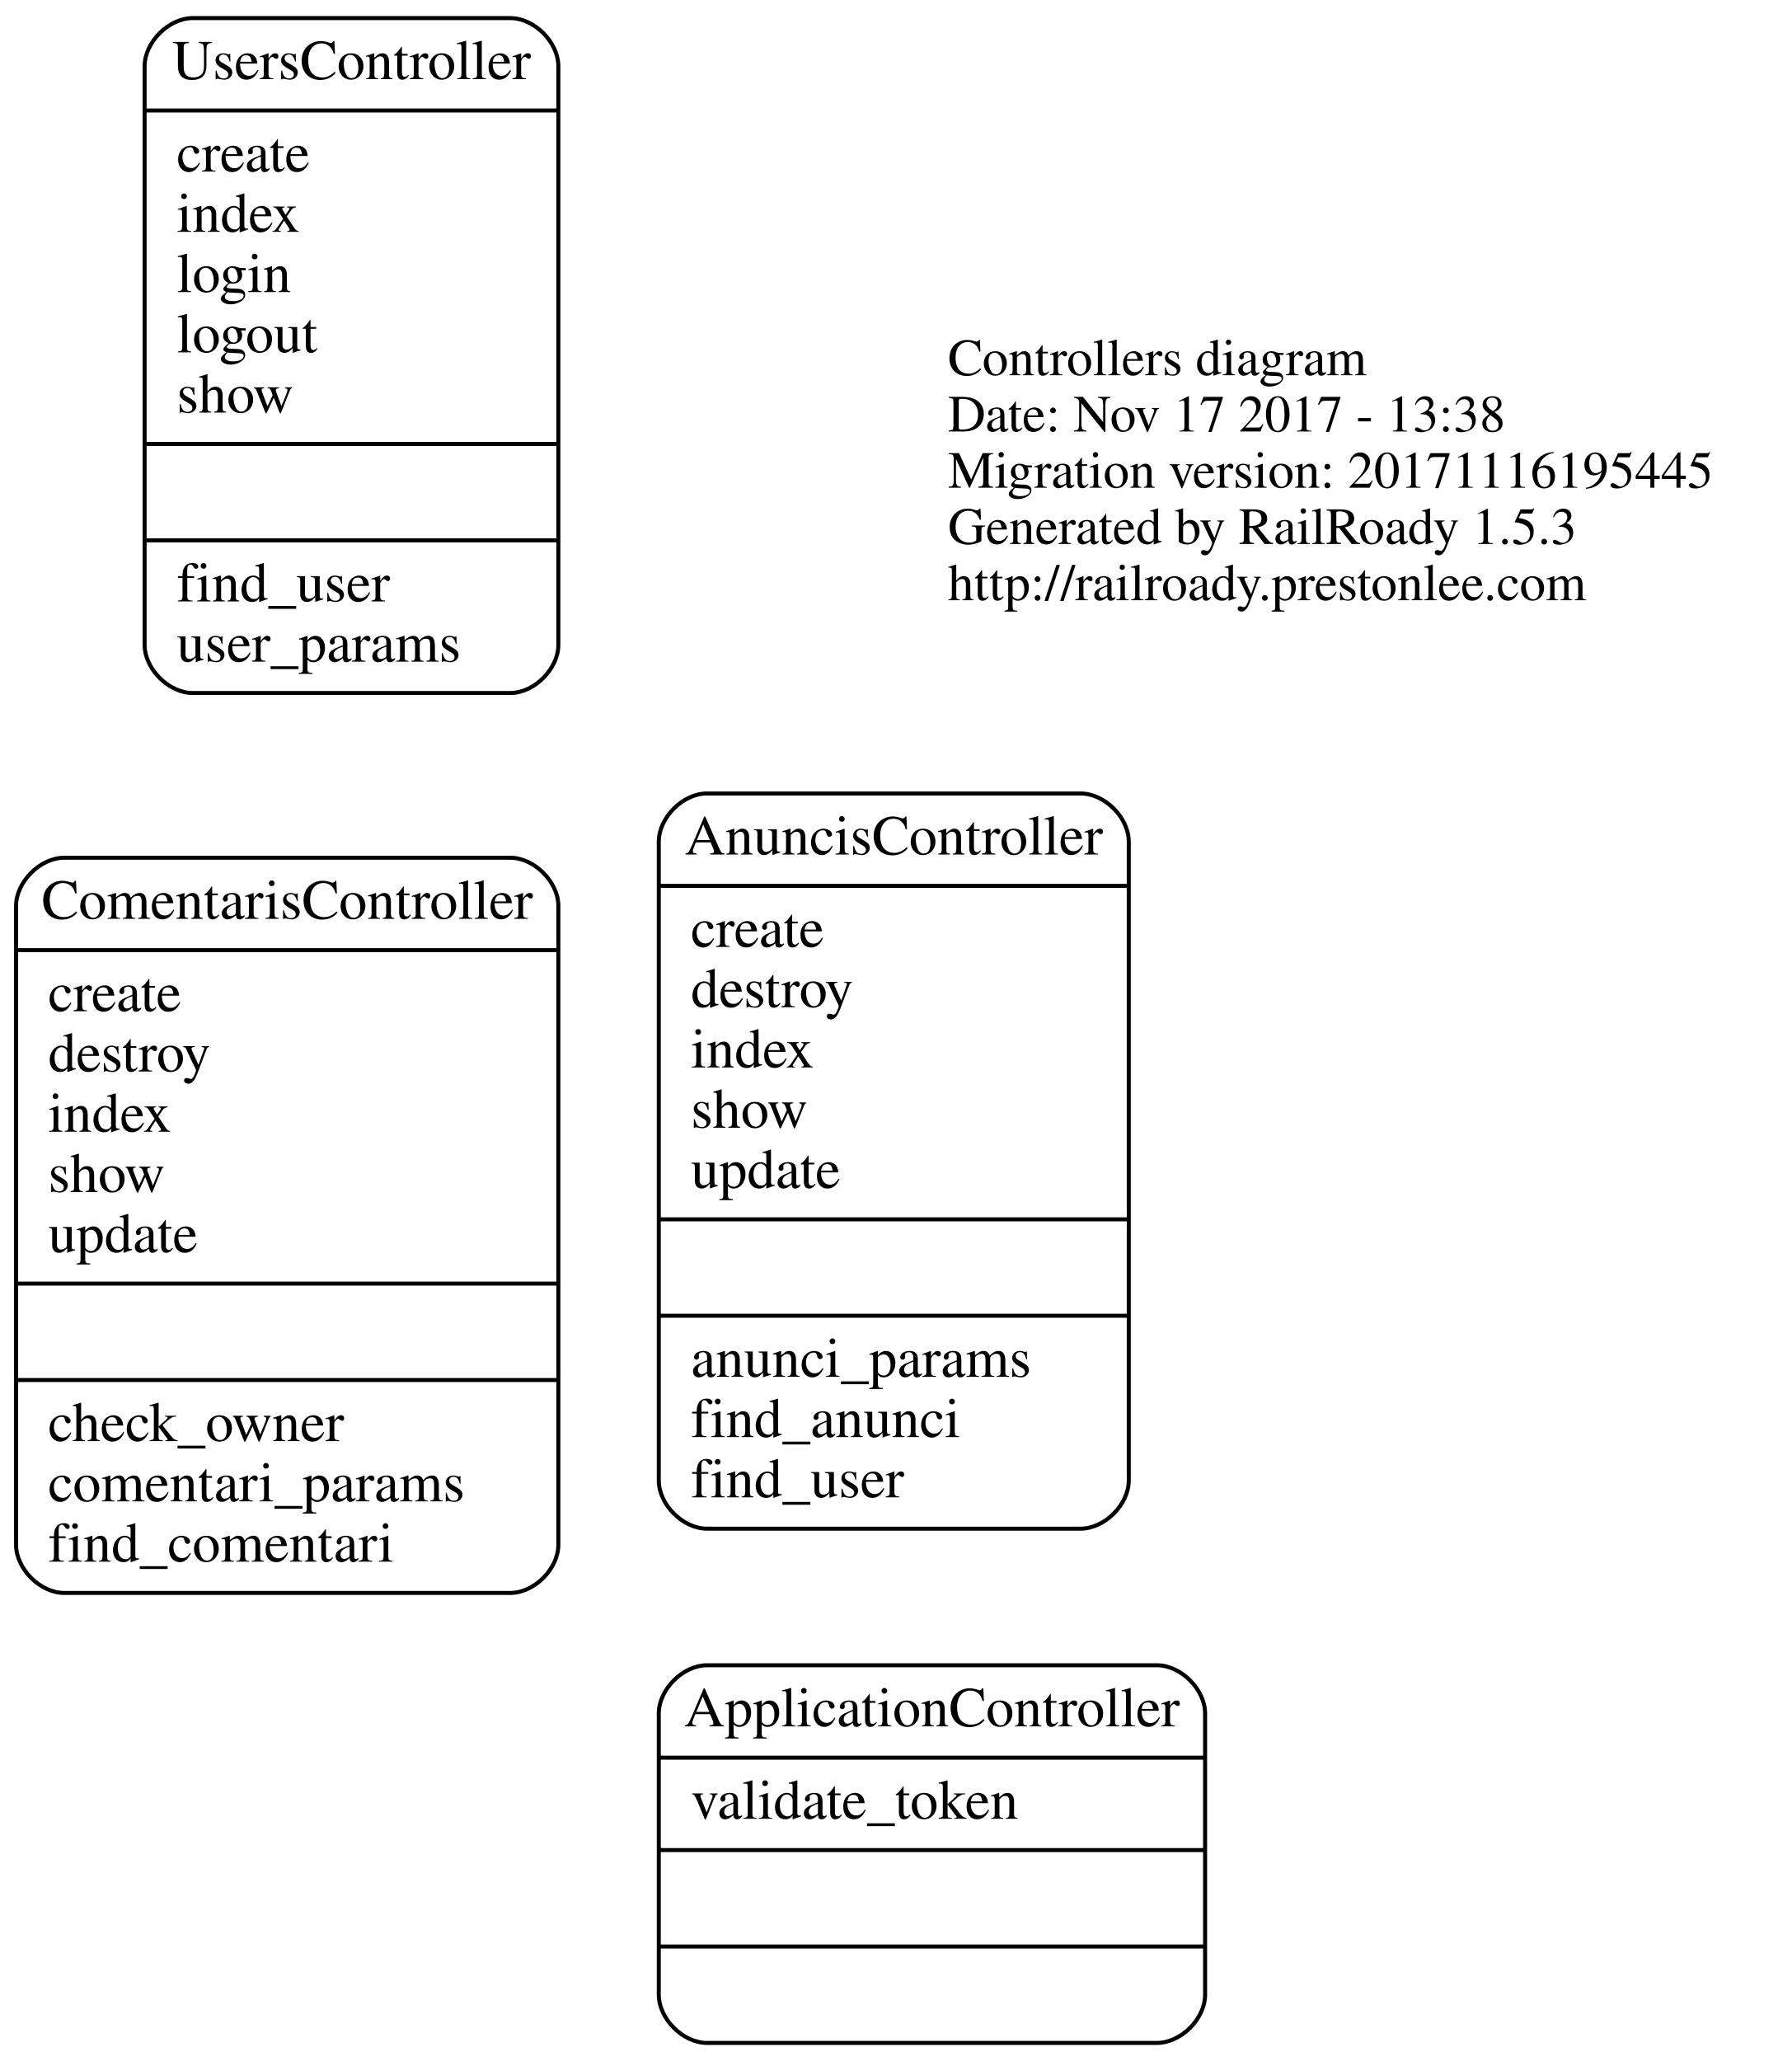
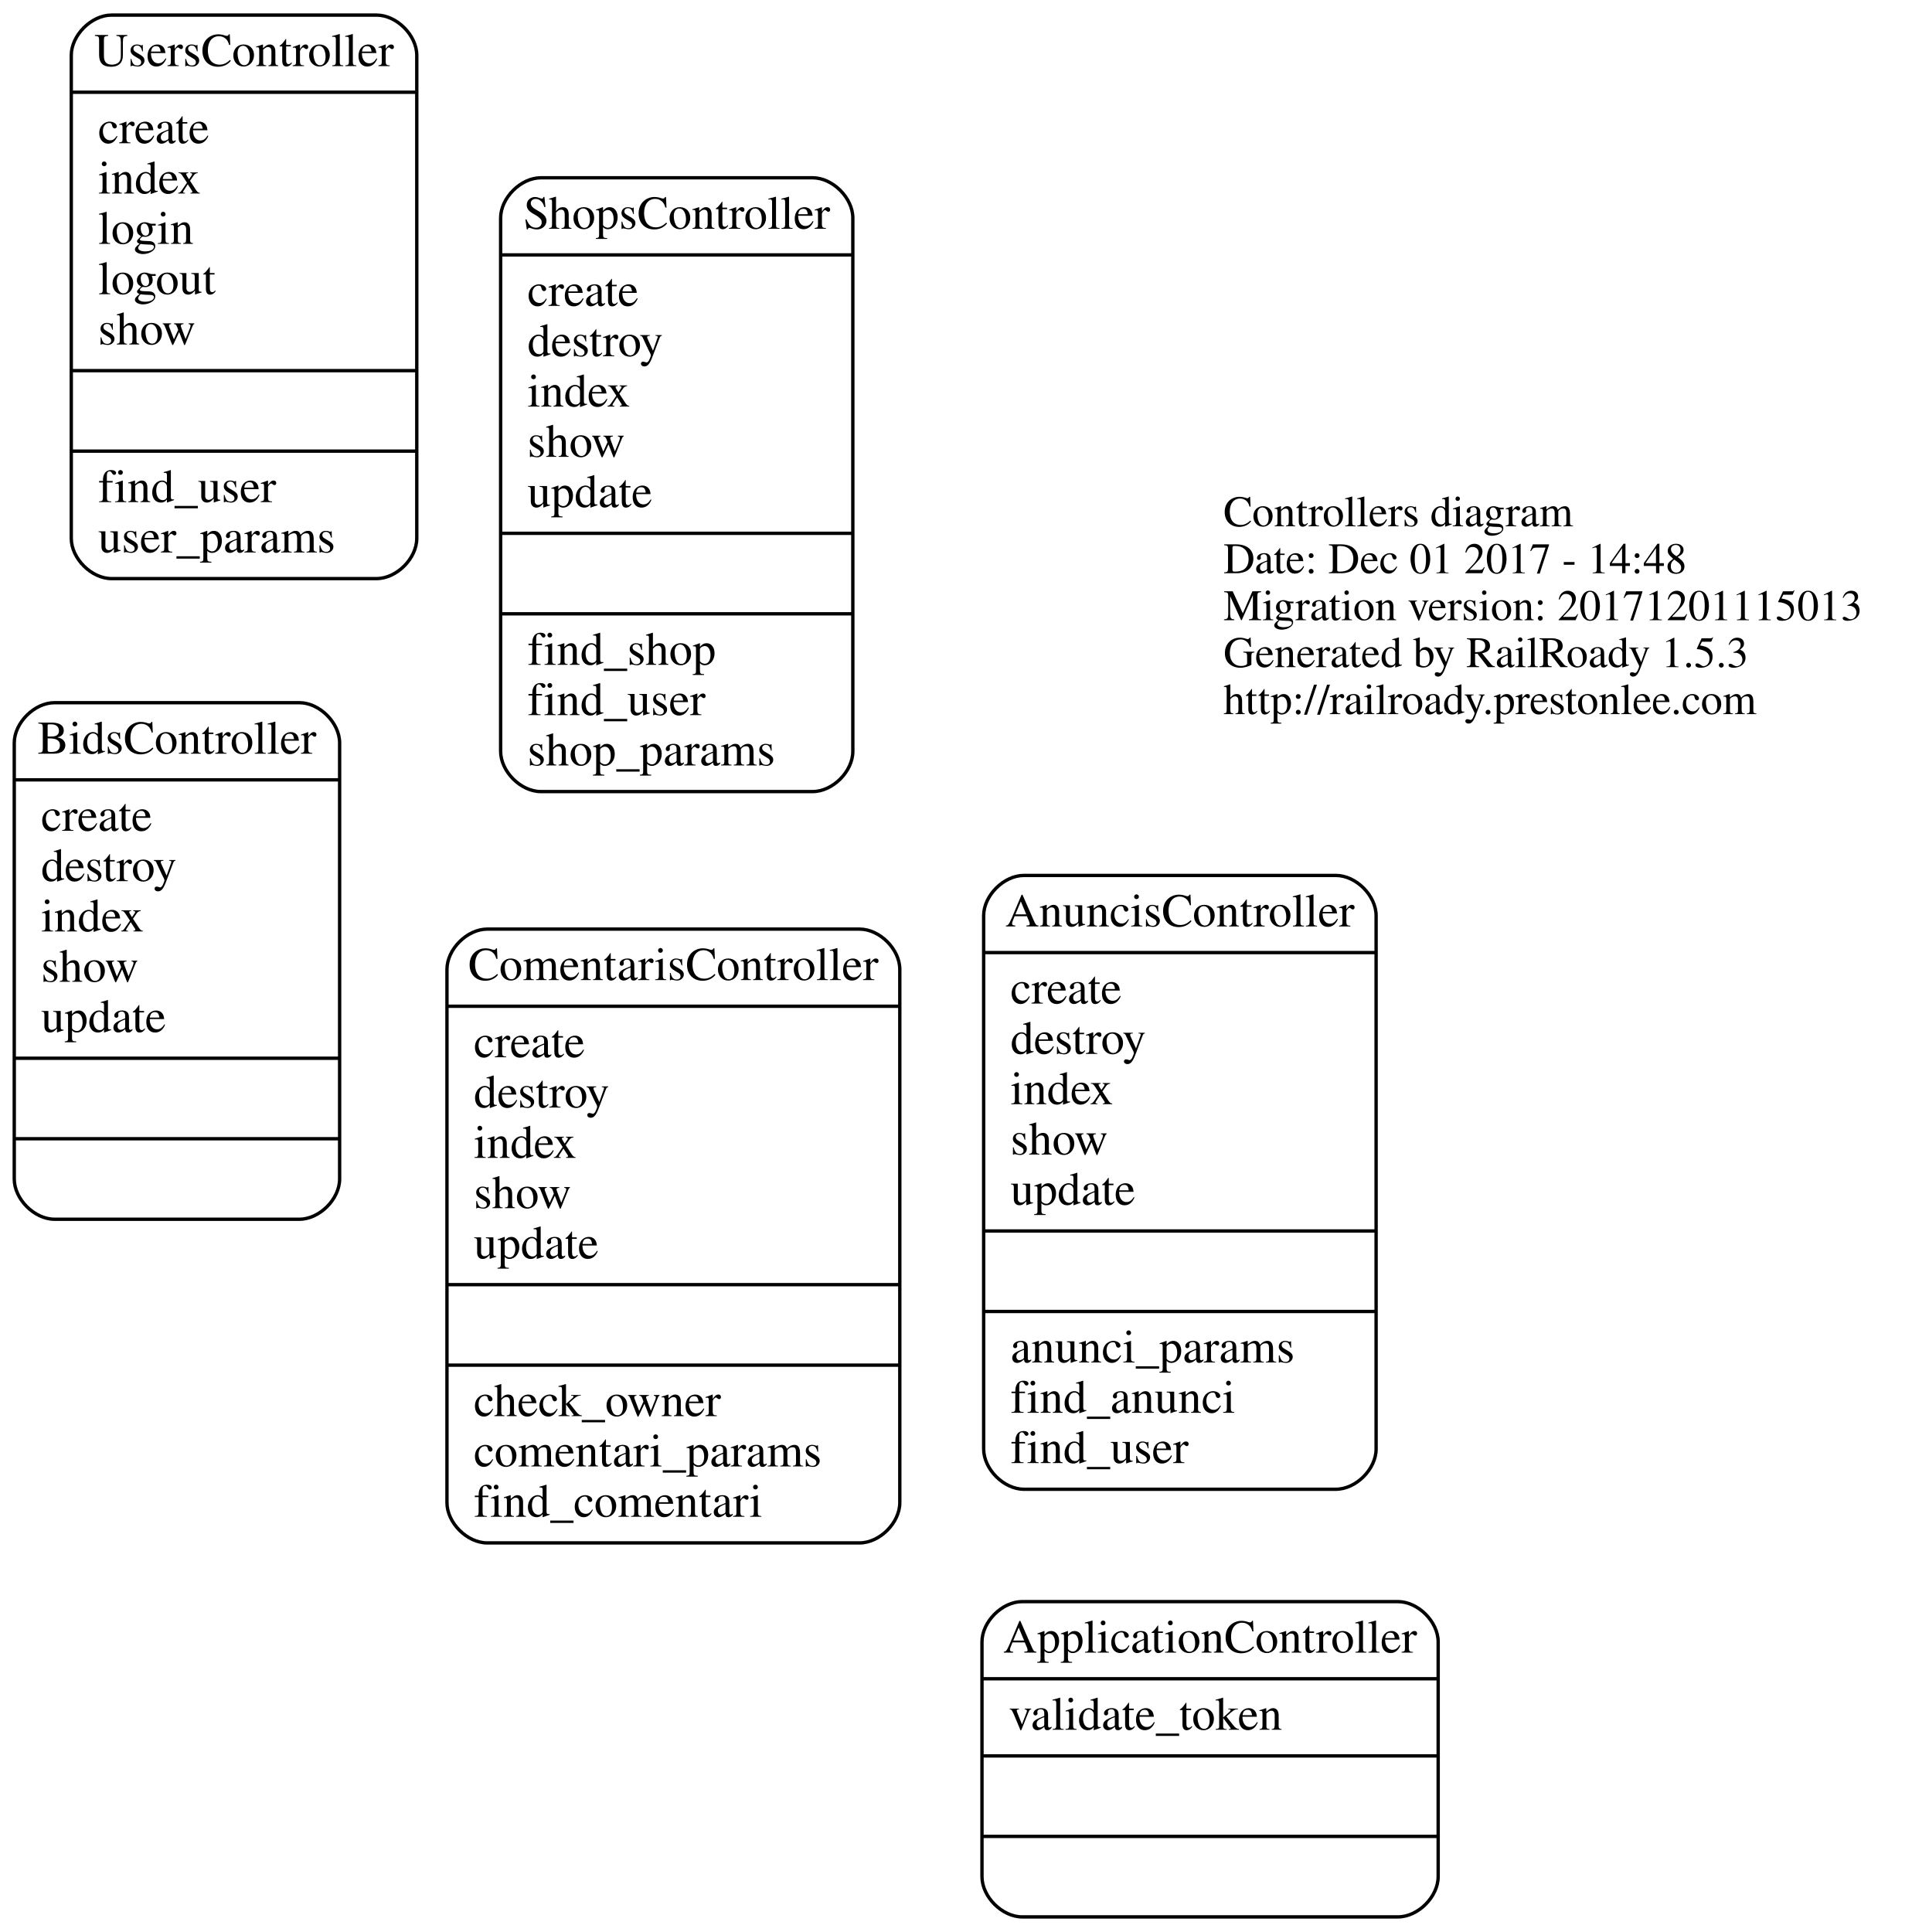
- <svg xmlns="http://www.w3.org/2000/svg" width="446pt" height="513pt" viewBox="0.00 0.00 446.00 513.00">
-   <g id="graph0" class="graph" transform="scale(1 1) rotate(0) translate(4 509)">
-     <polygon fill="none" stroke="none" points="-4,4 -4,-509 442,-509 442,4 -4,4" />
+ <svg xmlns="http://www.w3.org/2000/svg" width="575pt" height="576pt" viewBox="0.00 0.00 574.50 576.00">
+   <g id="graph0" class="graph" transform="scale(1 1) rotate(0) translate(212.5 364.5)">
+     <polygon fill="none" stroke="none" points="-212.5,211.5 -212.5,-364.5 362,-364.5 362,211.5 -212.5,211.5" />
    <g id="node1" class="node">
-       <text text-anchor="start" x="232" y="-415.6" font-family="Times,serif" font-size="13.00">Controllers diagram</text>
-       <text text-anchor="start" x="232" y="-401.6" font-family="Times,serif" font-size="13.00">Date: Nov 17 2017 - 13:38</text>
-       <text text-anchor="start" x="232" y="-387.6" font-family="Times,serif" font-size="13.00">Migration version: 20171116195445</text>
-       <text text-anchor="start" x="232" y="-373.6" font-family="Times,serif" font-size="13.00">Generated by RailRoady 1.5.3</text>
-       <text text-anchor="start" x="232" y="-359.6" font-family="Times,serif" font-size="13.00">http://railroady.prestonlee.com</text>
+       <text text-anchor="start" x="152" y="-207.6" font-family="Times,serif" font-size="13.00">Controllers diagram</text>
+       <text text-anchor="start" x="152" y="-193.6" font-family="Times,serif" font-size="13.00">Date: Dec 01 2017 - 14:48</text>
+       <text text-anchor="start" x="152" y="-179.6" font-family="Times,serif" font-size="13.00">Migration version: 20171201115013</text>
+       <text text-anchor="start" x="152" y="-165.6" font-family="Times,serif" font-size="13.00">Generated by RailRoady 1.5.3</text>
+       <text text-anchor="start" x="152" y="-151.6" font-family="Times,serif" font-size="13.00">http://railroady.prestonlee.com</text>
    </g>
    <g id="node2" class="node">
-       <path fill="none" stroke="black" d="M12,-112.5C12,-112.5 123,-112.5 123,-112.5 129,-112.5 135,-118.5 135,-124.5 135,-124.5 135,-283.5 135,-283.5 135,-289.5 129,-295.5 123,-295.5 123,-295.5 12,-295.5 12,-295.5 6,-295.5 0,-289.5 0,-283.5 0,-283.5 0,-124.5 0,-124.5 0,-118.5 6,-112.5 12,-112.5" />
-       <text text-anchor="middle" x="67.5" y="-280.3" font-family="Times,serif" font-size="14.00">ComentarisController</text>
-       <polyline fill="none" stroke="black" points="0,-272.5 135,-272.5 " />
-       <text text-anchor="start" x="8" y="-257.3" font-family="Times,serif" font-size="14.00">create</text>
-       <text text-anchor="start" x="8" y="-242.3" font-family="Times,serif" font-size="14.00">destroy</text>
-       <text text-anchor="start" x="8" y="-227.3" font-family="Times,serif" font-size="14.00">index</text>
-       <text text-anchor="start" x="8" y="-212.3" font-family="Times,serif" font-size="14.00">show</text>
-       <text text-anchor="start" x="8" y="-197.3" font-family="Times,serif" font-size="14.00">update</text>
-       <polyline fill="none" stroke="black" points="0,-189.5 135,-189.5 " />
-       <polyline fill="none" stroke="black" points="0,-165.5 135,-165.5 " />
-       <text text-anchor="start" x="8" y="-150.3" font-family="Times,serif" font-size="14.00">check_owner</text>
-       <text text-anchor="start" x="8" y="-135.3" font-family="Times,serif" font-size="14.00">comentari_params</text>
-       <text text-anchor="start" x="8" y="-120.3" font-family="Times,serif" font-size="14.00">find_comentari</text>
+       <path fill="none" stroke="black" d="M-196.5,-1C-196.5,-1 -123.5,-1 -123.5,-1 -117.5,-1 -111.5,-7 -111.5,-13 -111.5,-13 -111.5,-143 -111.5,-143 -111.5,-149 -117.5,-155 -123.5,-155 -123.5,-155 -196.5,-155 -196.5,-155 -202.5,-155 -208.5,-149 -208.5,-143 -208.5,-143 -208.5,-13 -208.5,-13 -208.5,-7 -202.5,-1 -196.5,-1" />
+       <text text-anchor="middle" x="-160" y="-139.8" font-family="Times,serif" font-size="14.00">BidsController</text>
+       <polyline fill="none" stroke="black" points="-208.5,-132 -111.5,-132 " />
+       <text text-anchor="start" x="-200.5" y="-116.8" font-family="Times,serif" font-size="14.00">create</text>
+       <text text-anchor="start" x="-200.5" y="-101.8" font-family="Times,serif" font-size="14.00">destroy</text>
+       <text text-anchor="start" x="-200.5" y="-86.8" font-family="Times,serif" font-size="14.00">index</text>
+       <text text-anchor="start" x="-200.5" y="-71.8" font-family="Times,serif" font-size="14.00">show</text>
+       <text text-anchor="start" x="-200.5" y="-56.8" font-family="Times,serif" font-size="14.00">update</text>
+       <polyline fill="none" stroke="black" points="-208.5,-49 -111.5,-49 " />
+       <polyline fill="none" stroke="black" points="-208.5,-25 -111.5,-25 " />
    </g>
    <g id="node3" class="node">
-       <path fill="none" stroke="black" d="M172,-128.5C172,-128.5 265,-128.5 265,-128.5 271,-128.5 277,-134.5 277,-140.5 277,-140.5 277,-299.5 277,-299.5 277,-305.5 271,-311.5 265,-311.5 265,-311.5 172,-311.5 172,-311.5 166,-311.5 160,-305.5 160,-299.5 160,-299.5 160,-140.5 160,-140.5 160,-134.5 166,-128.5 172,-128.5" />
-       <text text-anchor="middle" x="218.5" y="-296.3" font-family="Times,serif" font-size="14.00">AnuncisController</text>
-       <polyline fill="none" stroke="black" points="160,-288.5 277,-288.5 " />
-       <text text-anchor="start" x="168" y="-273.3" font-family="Times,serif" font-size="14.00">create</text>
-       <text text-anchor="start" x="168" y="-258.3" font-family="Times,serif" font-size="14.00">destroy</text>
-       <text text-anchor="start" x="168" y="-243.3" font-family="Times,serif" font-size="14.00">index</text>
-       <text text-anchor="start" x="168" y="-228.3" font-family="Times,serif" font-size="14.00">show</text>
-       <text text-anchor="start" x="168" y="-213.3" font-family="Times,serif" font-size="14.00">update</text>
-       <polyline fill="none" stroke="black" points="160,-205.5 277,-205.5 " />
-       <polyline fill="none" stroke="black" points="160,-181.5 277,-181.5 " />
-       <text text-anchor="start" x="168" y="-166.3" font-family="Times,serif" font-size="14.00">anunci_params</text>
-       <text text-anchor="start" x="168" y="-151.3" font-family="Times,serif" font-size="14.00">find_anunci</text>
-       <text text-anchor="start" x="168" y="-136.3" font-family="Times,serif" font-size="14.00">find_user</text>
+       <path fill="none" stroke="black" d="M92.5,79.5C92.5,79.5 185.5,79.5 185.5,79.5 191.5,79.5 197.5,73.5 197.5,67.5 197.5,67.5 197.5,-91.5 197.5,-91.5 197.5,-97.5 191.5,-103.5 185.5,-103.5 185.5,-103.5 92.5,-103.5 92.5,-103.5 86.5,-103.5 80.5,-97.5 80.5,-91.5 80.5,-91.5 80.5,67.5 80.5,67.5 80.5,73.5 86.5,79.5 92.5,79.5" />
+       <text text-anchor="middle" x="139" y="-88.3" font-family="Times,serif" font-size="14.00">AnuncisController</text>
+       <polyline fill="none" stroke="black" points="80.5,-80.5 197.5,-80.5 " />
+       <text text-anchor="start" x="88.5" y="-65.3" font-family="Times,serif" font-size="14.00">create</text>
+       <text text-anchor="start" x="88.5" y="-50.3" font-family="Times,serif" font-size="14.00">destroy</text>
+       <text text-anchor="start" x="88.5" y="-35.3" font-family="Times,serif" font-size="14.00">index</text>
+       <text text-anchor="start" x="88.5" y="-20.3" font-family="Times,serif" font-size="14.00">show</text>
+       <text text-anchor="start" x="88.5" y="-5.3" font-family="Times,serif" font-size="14.00">update</text>
+       <polyline fill="none" stroke="black" points="80.5,2.5 197.5,2.5 " />
+       <polyline fill="none" stroke="black" points="80.5,26.5 197.5,26.5 " />
+       <text text-anchor="start" x="88.5" y="41.7" font-family="Times,serif" font-size="14.00">anunci_params</text>
+       <text text-anchor="start" x="88.5" y="56.7" font-family="Times,serif" font-size="14.00">find_anunci</text>
+       <text text-anchor="start" x="88.5" y="71.7" font-family="Times,serif" font-size="14.00">find_user</text>
    </g>
    <g id="node4" class="node">
-       <path fill="none" stroke="black" d="M44,-336.5C44,-336.5 123,-336.5 123,-336.5 129,-336.5 135,-342.5 135,-348.5 135,-348.5 135,-492.5 135,-492.5 135,-498.5 129,-504.5 123,-504.5 123,-504.5 44,-504.5 44,-504.5 38,-504.5 32,-498.5 32,-492.5 32,-492.5 32,-348.5 32,-348.5 32,-342.5 38,-336.5 44,-336.5" />
-       <text text-anchor="middle" x="83.5" y="-489.3" font-family="Times,serif" font-size="14.00">UsersController</text>
-       <polyline fill="none" stroke="black" points="32,-481.5 135,-481.5 " />
-       <text text-anchor="start" x="40" y="-466.3" font-family="Times,serif" font-size="14.00">create</text>
-       <text text-anchor="start" x="40" y="-451.3" font-family="Times,serif" font-size="14.00">index</text>
-       <text text-anchor="start" x="40" y="-436.3" font-family="Times,serif" font-size="14.00">login</text>
-       <text text-anchor="start" x="40" y="-421.3" font-family="Times,serif" font-size="14.00">logout</text>
-       <text text-anchor="start" x="40" y="-406.3" font-family="Times,serif" font-size="14.00">show</text>
-       <polyline fill="none" stroke="black" points="32,-398.5 135,-398.5 " />
-       <polyline fill="none" stroke="black" points="32,-374.5 135,-374.5 " />
-       <text text-anchor="start" x="40" y="-359.3" font-family="Times,serif" font-size="14.00">find_user</text>
-       <text text-anchor="start" x="40" y="-344.3" font-family="Times,serif" font-size="14.00">user_params</text>
+       <path fill="none" stroke="black" d="M-179.5,-192C-179.5,-192 -100.5,-192 -100.5,-192 -94.5,-192 -88.5,-198 -88.5,-204 -88.5,-204 -88.5,-348 -88.5,-348 -88.5,-354 -94.5,-360 -100.5,-360 -100.5,-360 -179.5,-360 -179.5,-360 -185.5,-360 -191.5,-354 -191.5,-348 -191.5,-348 -191.5,-204 -191.5,-204 -191.5,-198 -185.5,-192 -179.5,-192" />
+       <text text-anchor="middle" x="-140" y="-344.8" font-family="Times,serif" font-size="14.00">UsersController</text>
+       <polyline fill="none" stroke="black" points="-191.5,-337 -88.5,-337 " />
+       <text text-anchor="start" x="-183.5" y="-321.8" font-family="Times,serif" font-size="14.00">create</text>
+       <text text-anchor="start" x="-183.5" y="-306.8" font-family="Times,serif" font-size="14.00">index</text>
+       <text text-anchor="start" x="-183.5" y="-291.8" font-family="Times,serif" font-size="14.00">login</text>
+       <text text-anchor="start" x="-183.5" y="-276.8" font-family="Times,serif" font-size="14.00">logout</text>
+       <text text-anchor="start" x="-183.5" y="-261.8" font-family="Times,serif" font-size="14.00">show</text>
+       <polyline fill="none" stroke="black" points="-191.5,-254 -88.5,-254 " />
+       <polyline fill="none" stroke="black" points="-191.5,-230 -88.5,-230 " />
+       <text text-anchor="start" x="-183.5" y="-214.8" font-family="Times,serif" font-size="14.00">find_user</text>
+       <text text-anchor="start" x="-183.5" y="-199.8" font-family="Times,serif" font-size="14.00">user_params</text>
    </g>
    <g id="node5" class="node">
-       <path fill="none" stroke="black" d="M172,-0.5C172,-0.5 284,-0.5 284,-0.5 290,-0.5 296,-6.5 296,-12.5 296,-12.5 296,-82.5 296,-82.5 296,-88.5 290,-94.5 284,-94.5 284,-94.5 172,-94.5 172,-94.5 166,-94.5 160,-88.5 160,-82.5 160,-82.5 160,-12.5 160,-12.5 160,-6.5 166,-0.5 172,-0.5" />
-       <text text-anchor="middle" x="228" y="-79.3" font-family="Times,serif" font-size="14.00">ApplicationController</text>
-       <polyline fill="none" stroke="black" points="160,-71.5 296,-71.5 " />
-       <text text-anchor="start" x="168" y="-56.3" font-family="Times,serif" font-size="14.00">validate_token</text>
-       <polyline fill="none" stroke="black" points="160,-48.5 296,-48.5 " />
-       <polyline fill="none" stroke="black" points="160,-24.5 296,-24.5 " />
+       <path fill="none" stroke="black" d="M-51.5,-128.5C-51.5,-128.5 29.5,-128.5 29.5,-128.5 35.5,-128.5 41.5,-134.5 41.5,-140.5 41.5,-140.5 41.5,-299.5 41.5,-299.5 41.5,-305.5 35.5,-311.5 29.5,-311.5 29.5,-311.5 -51.5,-311.5 -51.5,-311.5 -57.5,-311.5 -63.5,-305.5 -63.5,-299.5 -63.5,-299.5 -63.5,-140.5 -63.5,-140.5 -63.5,-134.5 -57.5,-128.5 -51.5,-128.5" />
+       <text text-anchor="middle" x="-11" y="-296.3" font-family="Times,serif" font-size="14.00">ShopsController</text>
+       <polyline fill="none" stroke="black" points="-63.5,-288.5 41.5,-288.5 " />
+       <text text-anchor="start" x="-55.5" y="-273.3" font-family="Times,serif" font-size="14.00">create</text>
+       <text text-anchor="start" x="-55.5" y="-258.3" font-family="Times,serif" font-size="14.00">destroy</text>
+       <text text-anchor="start" x="-55.5" y="-243.3" font-family="Times,serif" font-size="14.00">index</text>
+       <text text-anchor="start" x="-55.5" y="-228.3" font-family="Times,serif" font-size="14.00">show</text>
+       <text text-anchor="start" x="-55.5" y="-213.3" font-family="Times,serif" font-size="14.00">update</text>
+       <polyline fill="none" stroke="black" points="-63.5,-205.5 41.5,-205.5 " />
+       <polyline fill="none" stroke="black" points="-63.5,-181.5 41.5,-181.5 " />
+       <text text-anchor="start" x="-55.5" y="-166.3" font-family="Times,serif" font-size="14.00">find_shop</text>
+       <text text-anchor="start" x="-55.5" y="-151.3" font-family="Times,serif" font-size="14.00">find_user</text>
+       <text text-anchor="start" x="-55.5" y="-136.3" font-family="Times,serif" font-size="14.00">shop_params</text>
+     </g>
+     <g id="node6" class="node">
+       <path fill="none" stroke="black" d="M92,207C92,207 204,207 204,207 210,207 216,201 216,195 216,195 216,125 216,125 216,119 210,113 204,113 204,113 92,113 92,113 86,113 80,119 80,125 80,125 80,195 80,195 80,201 86,207 92,207" />
+       <text text-anchor="middle" x="148" y="128.2" font-family="Times,serif" font-size="14.00">ApplicationController</text>
+       <polyline fill="none" stroke="black" points="80,136 216,136 " />
+       <text text-anchor="start" x="88" y="151.2" font-family="Times,serif" font-size="14.00">validate_token</text>
+       <polyline fill="none" stroke="black" points="80,159 216,159 " />
+       <polyline fill="none" stroke="black" points="80,183 216,183 " />
+     </g>
+     <g id="node7" class="node">
+       <path fill="none" stroke="black" d="M-67.5,95.5C-67.5,95.5 43.5,95.5 43.5,95.5 49.5,95.5 55.5,89.5 55.5,83.5 55.5,83.5 55.5,-75.5 55.5,-75.5 55.5,-81.5 49.5,-87.5 43.5,-87.5 43.5,-87.5 -67.5,-87.5 -67.5,-87.5 -73.5,-87.5 -79.5,-81.5 -79.5,-75.5 -79.5,-75.5 -79.5,83.5 -79.5,83.5 -79.5,89.5 -73.5,95.5 -67.5,95.5" />
+       <text text-anchor="middle" x="-12" y="-72.3" font-family="Times,serif" font-size="14.00">ComentarisController</text>
+       <polyline fill="none" stroke="black" points="-79.5,-64.5 55.5,-64.5 " />
+       <text text-anchor="start" x="-71.5" y="-49.3" font-family="Times,serif" font-size="14.00">create</text>
+       <text text-anchor="start" x="-71.5" y="-34.3" font-family="Times,serif" font-size="14.00">destroy</text>
+       <text text-anchor="start" x="-71.5" y="-19.3" font-family="Times,serif" font-size="14.00">index</text>
+       <text text-anchor="start" x="-71.5" y="-4.3" font-family="Times,serif" font-size="14.00">show</text>
+       <text text-anchor="start" x="-71.5" y="10.7" font-family="Times,serif" font-size="14.00">update</text>
+       <polyline fill="none" stroke="black" points="-79.5,18.5 55.5,18.5 " />
+       <polyline fill="none" stroke="black" points="-79.5,42.5 55.5,42.5 " />
+       <text text-anchor="start" x="-71.5" y="57.7" font-family="Times,serif" font-size="14.00">check_owner</text>
+       <text text-anchor="start" x="-71.5" y="72.7" font-family="Times,serif" font-size="14.00">comentari_params</text>
+       <text text-anchor="start" x="-71.5" y="87.7" font-family="Times,serif" font-size="14.00">find_comentari</text>
    </g>
  </g>
</svg>
